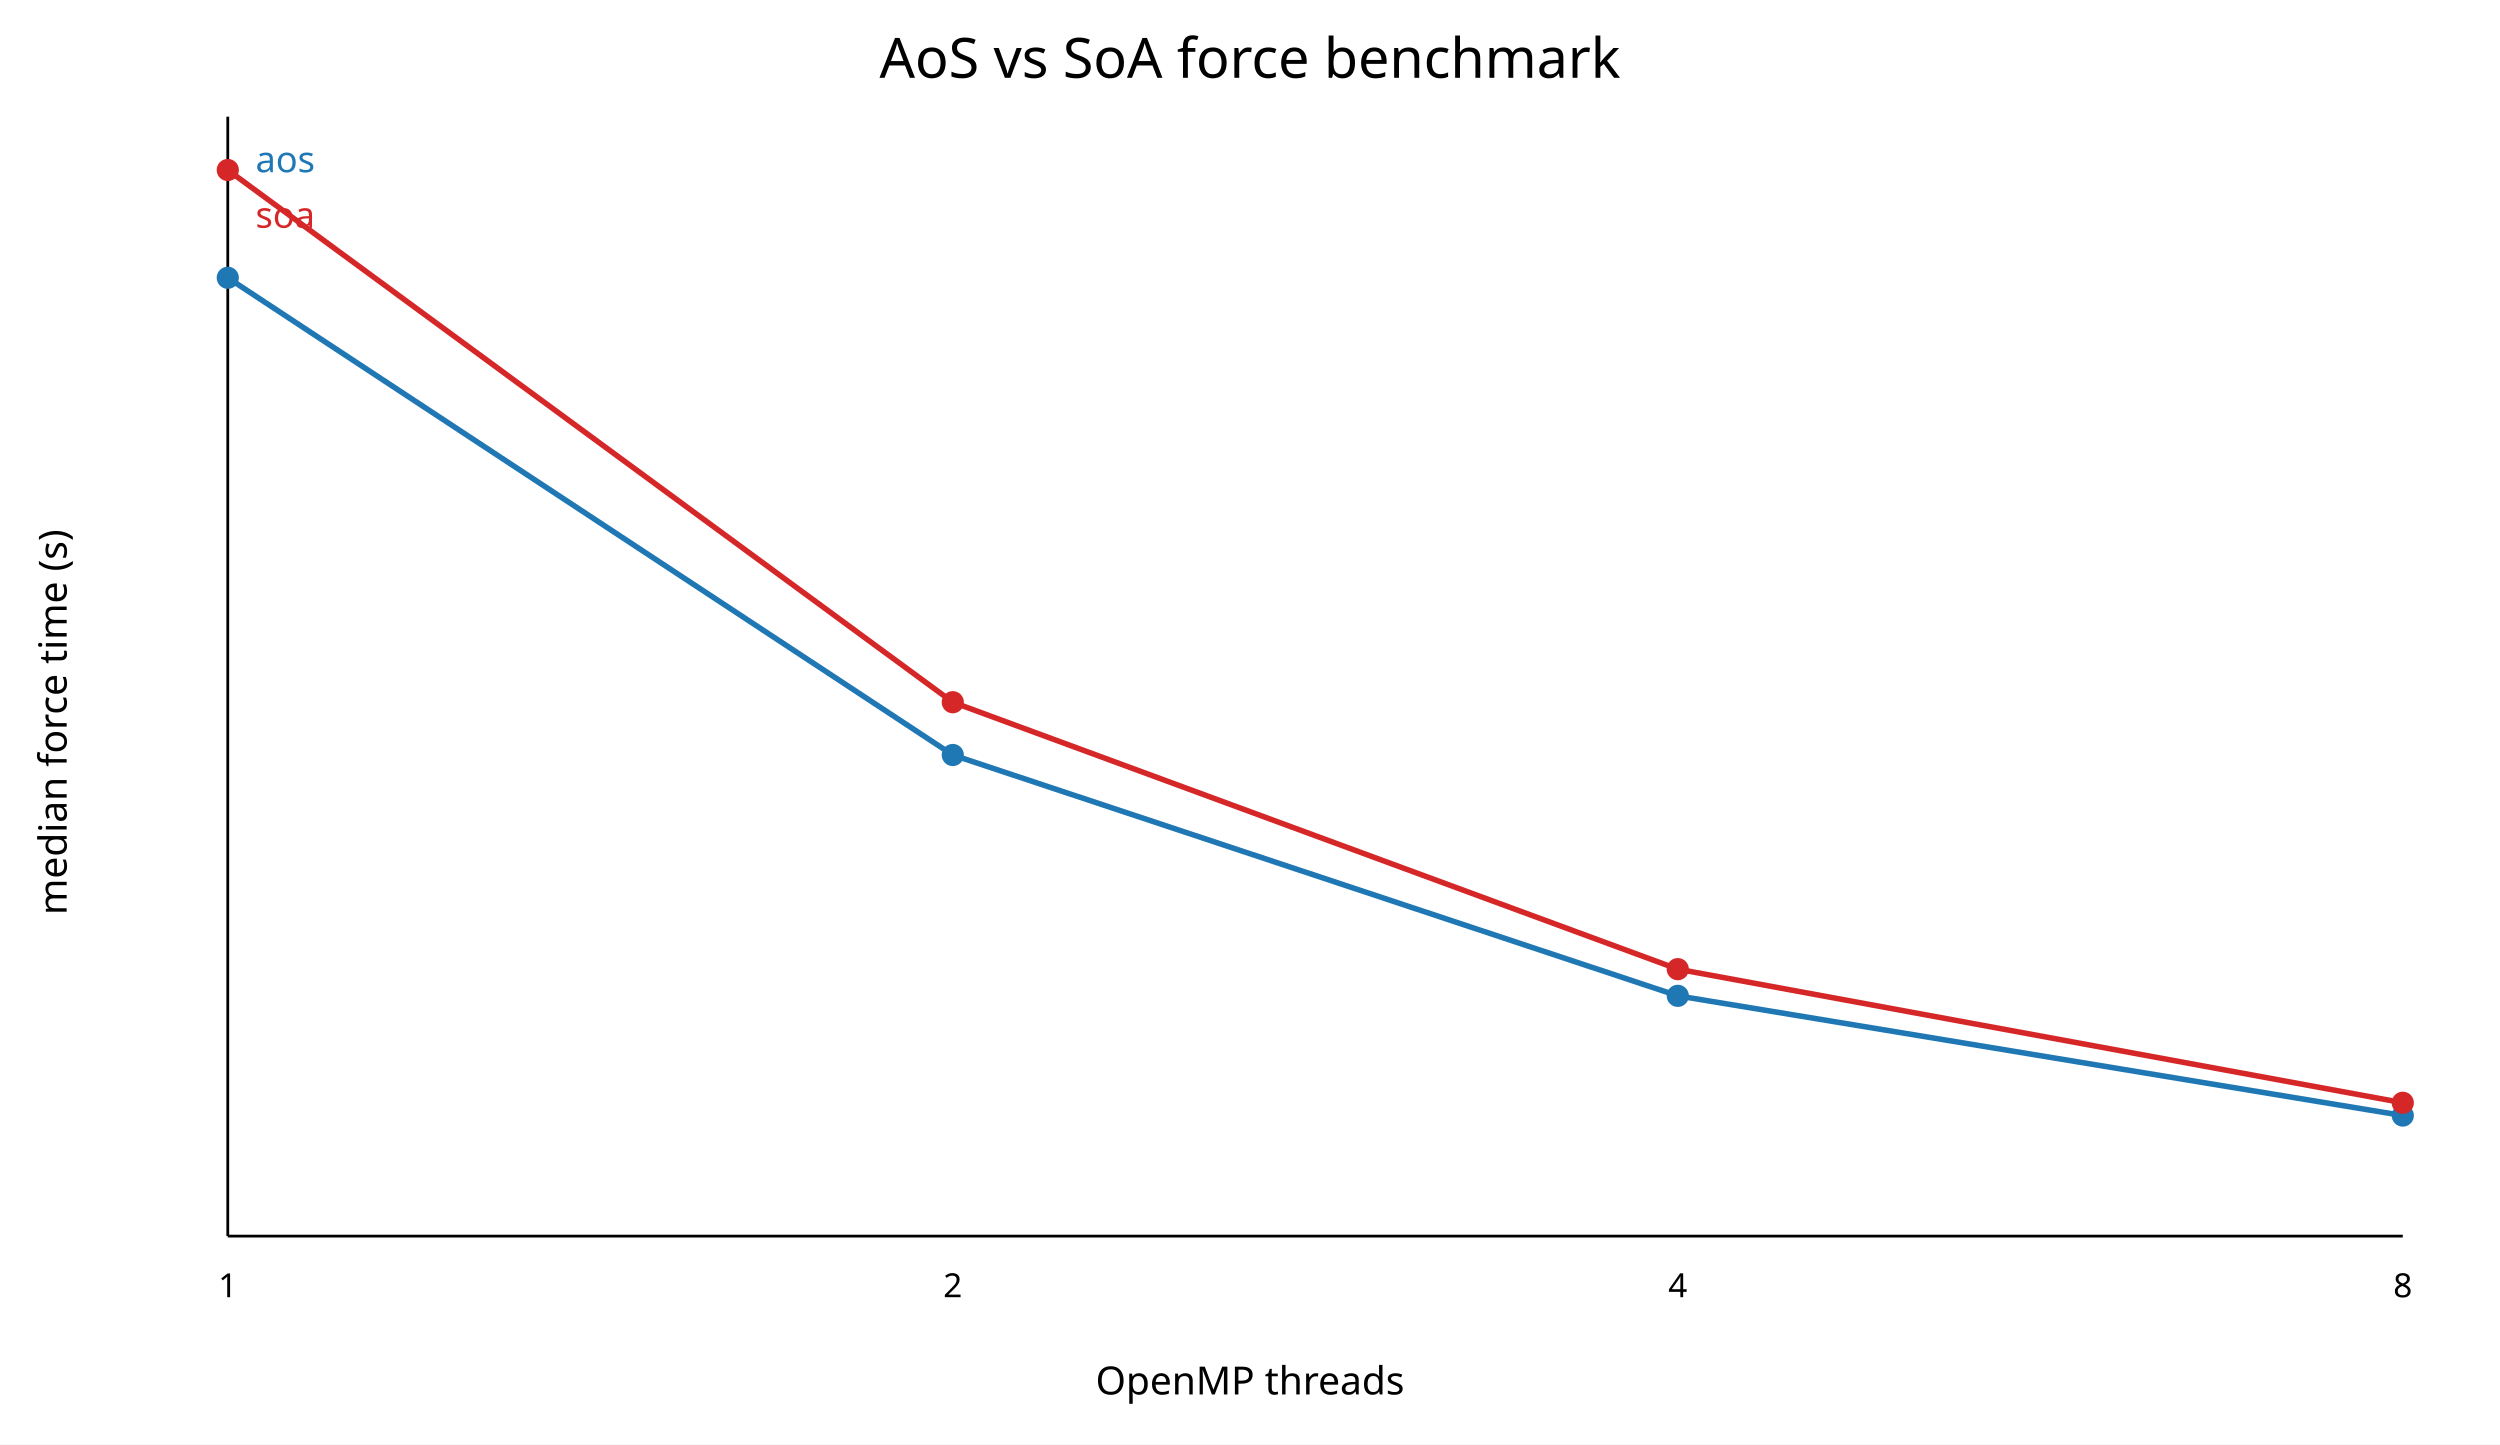
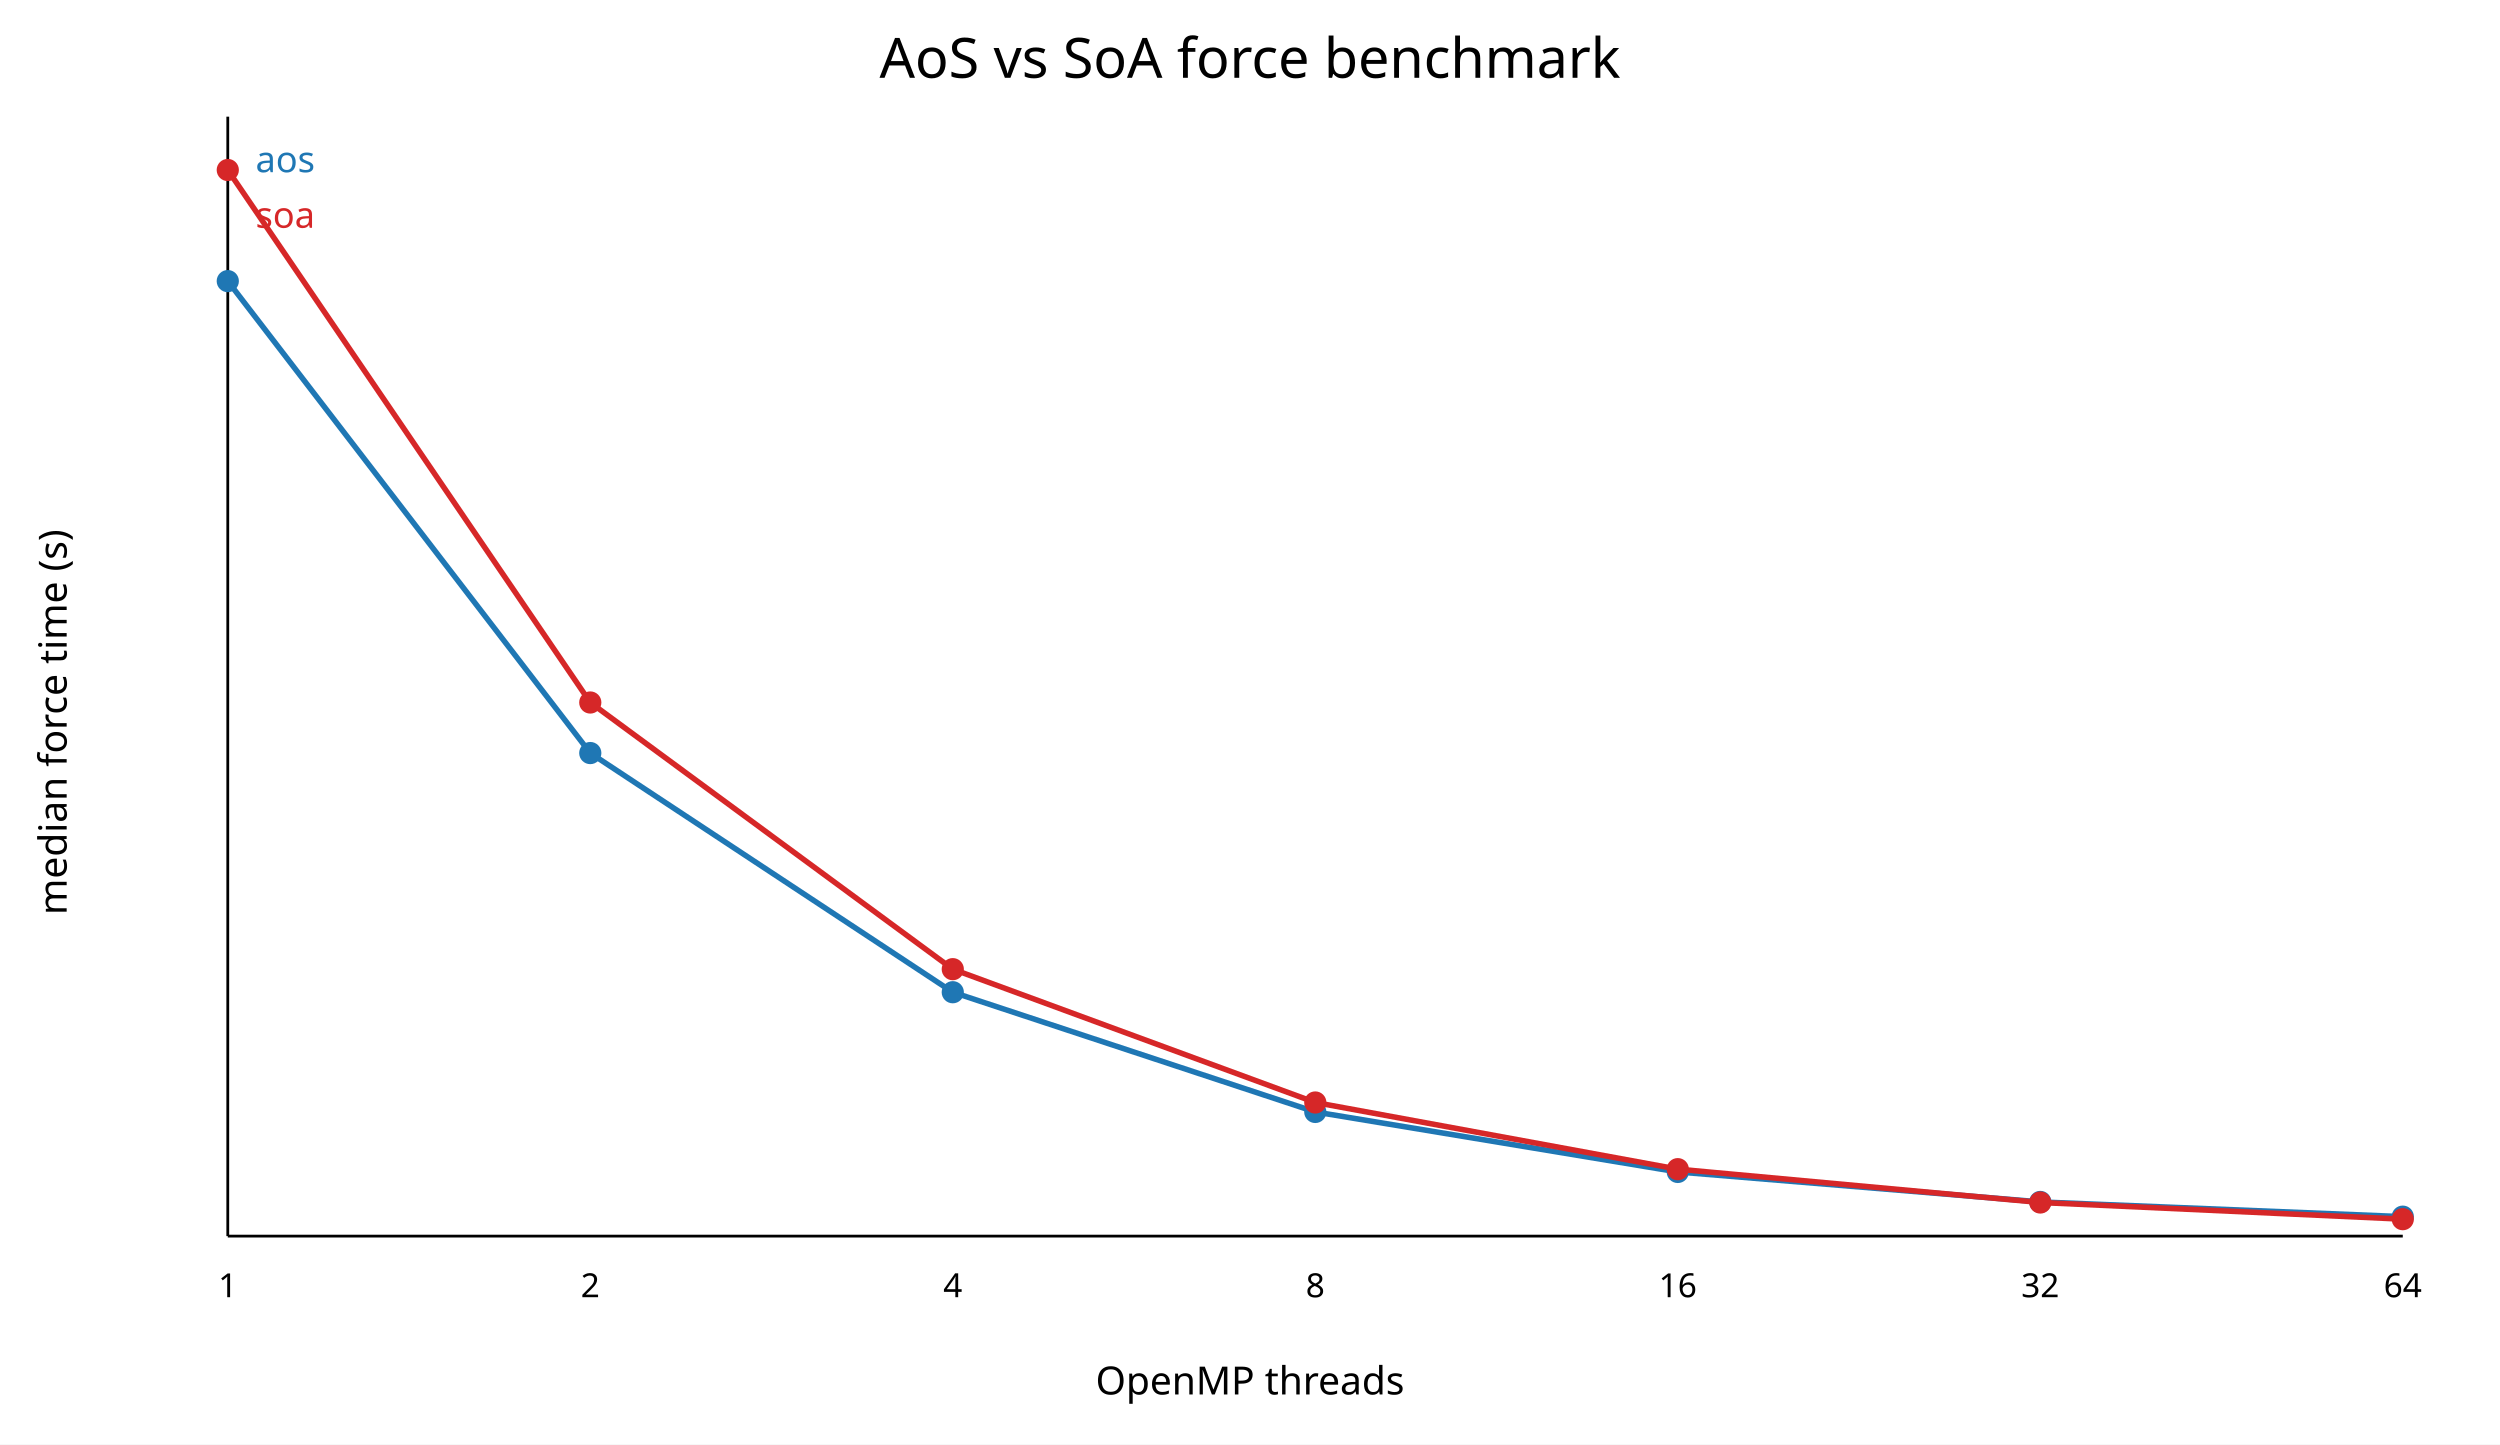
<svg xmlns="http://www.w3.org/2000/svg" width="900" height="520" viewBox="0 0 900 520">
  <rect width="100%" height="100%" fill="white" />
  <text x="450.0" y="28" text-anchor="middle" font-family="sans-serif" font-size="20">AoS vs SoA force benchmark</text>
  <line x1="82" y1="445" x2="865" y2="445" stroke="black" />
  <line x1="82" y1="42" x2="82" y2="445" stroke="black" />
  <text x="450.0" y="502" text-anchor="middle" font-family="sans-serif" font-size="14">OpenMP threads</text>
  <text transform="translate(24,260.0) rotate(-90)" text-anchor="middle" font-family="sans-serif" font-size="14">median force time (s)</text>
-   <polyline points="82.0,100.0 343.0,271.8 604.0,358.5 865.0,401.6" fill="none" stroke="#1f77b4" stroke-width="2" />
-   <circle cx="82.0" cy="100.0" r="4" fill="#1f77b4" />
-   <circle cx="343.0" cy="271.8" r="4" fill="#1f77b4" />
-   <circle cx="604.0" cy="358.5" r="4" fill="#1f77b4" />
-   <circle cx="865.0" cy="401.6" r="4" fill="#1f77b4" />
+   <polyline points="82.0,101.2 212.5,271.1 343.0,357.2 473.5,400.3 604.0,421.9 734.5,432.7 865.0,438.0" fill="none" stroke="#1f77b4" stroke-width="2" />
+   <circle cx="82.0" cy="101.2" r="4" fill="#1f77b4" />
+   <circle cx="212.5" cy="271.1" r="4" fill="#1f77b4" />
+   <circle cx="343.0" cy="357.2" r="4" fill="#1f77b4" />
+   <circle cx="473.5" cy="400.3" r="4" fill="#1f77b4" />
+   <circle cx="604.0" cy="421.9" r="4" fill="#1f77b4" />
+   <circle cx="734.5" cy="432.7" r="4" fill="#1f77b4" />
+   <circle cx="865.0" cy="438.0" r="4" fill="#1f77b4" />
  <text x="92" y="62" font-family="sans-serif" font-size="13" fill="#1f77b4">aos</text>
-   <polyline points="82.0,61.2 343.0,252.8 604.0,348.9 865.0,397.0" fill="none" stroke="#d62728" stroke-width="2" />
+   <polyline points="82.0,61.2 212.5,252.9 343.0,348.9 473.5,396.9 604.0,420.9 734.5,432.9 865.0,438.9" fill="none" stroke="#d62728" stroke-width="2" />
  <circle cx="82.0" cy="61.2" r="4" fill="#d62728" />
-   <circle cx="343.0" cy="252.8" r="4" fill="#d62728" />
-   <circle cx="604.0" cy="348.9" r="4" fill="#d62728" />
-   <circle cx="865.0" cy="397.0" r="4" fill="#d62728" />
+   <circle cx="212.5" cy="252.9" r="4" fill="#d62728" />
+   <circle cx="343.0" cy="348.9" r="4" fill="#d62728" />
+   <circle cx="473.5" cy="396.9" r="4" fill="#d62728" />
+   <circle cx="604.0" cy="420.9" r="4" fill="#d62728" />
+   <circle cx="734.5" cy="432.9" r="4" fill="#d62728" />
+   <circle cx="865.0" cy="438.9" r="4" fill="#d62728" />
  <text x="92" y="82" font-family="sans-serif" font-size="13" fill="#d62728">soa</text>
  <text x="82.0" y="467" text-anchor="middle" font-family="sans-serif" font-size="12">1</text>
-   <text x="343.0" y="467" text-anchor="middle" font-family="sans-serif" font-size="12">2</text>
-   <text x="604.0" y="467" text-anchor="middle" font-family="sans-serif" font-size="12">4</text>
-   <text x="865.0" y="467" text-anchor="middle" font-family="sans-serif" font-size="12">8</text>
+   <text x="212.5" y="467" text-anchor="middle" font-family="sans-serif" font-size="12">2</text>
+   <text x="343.0" y="467" text-anchor="middle" font-family="sans-serif" font-size="12">4</text>
+   <text x="473.5" y="467" text-anchor="middle" font-family="sans-serif" font-size="12">8</text>
+   <text x="604.0" y="467" text-anchor="middle" font-family="sans-serif" font-size="12">16</text>
+   <text x="734.5" y="467" text-anchor="middle" font-family="sans-serif" font-size="12">32</text>
+   <text x="865.0" y="467" text-anchor="middle" font-family="sans-serif" font-size="12">64</text>
</svg>
